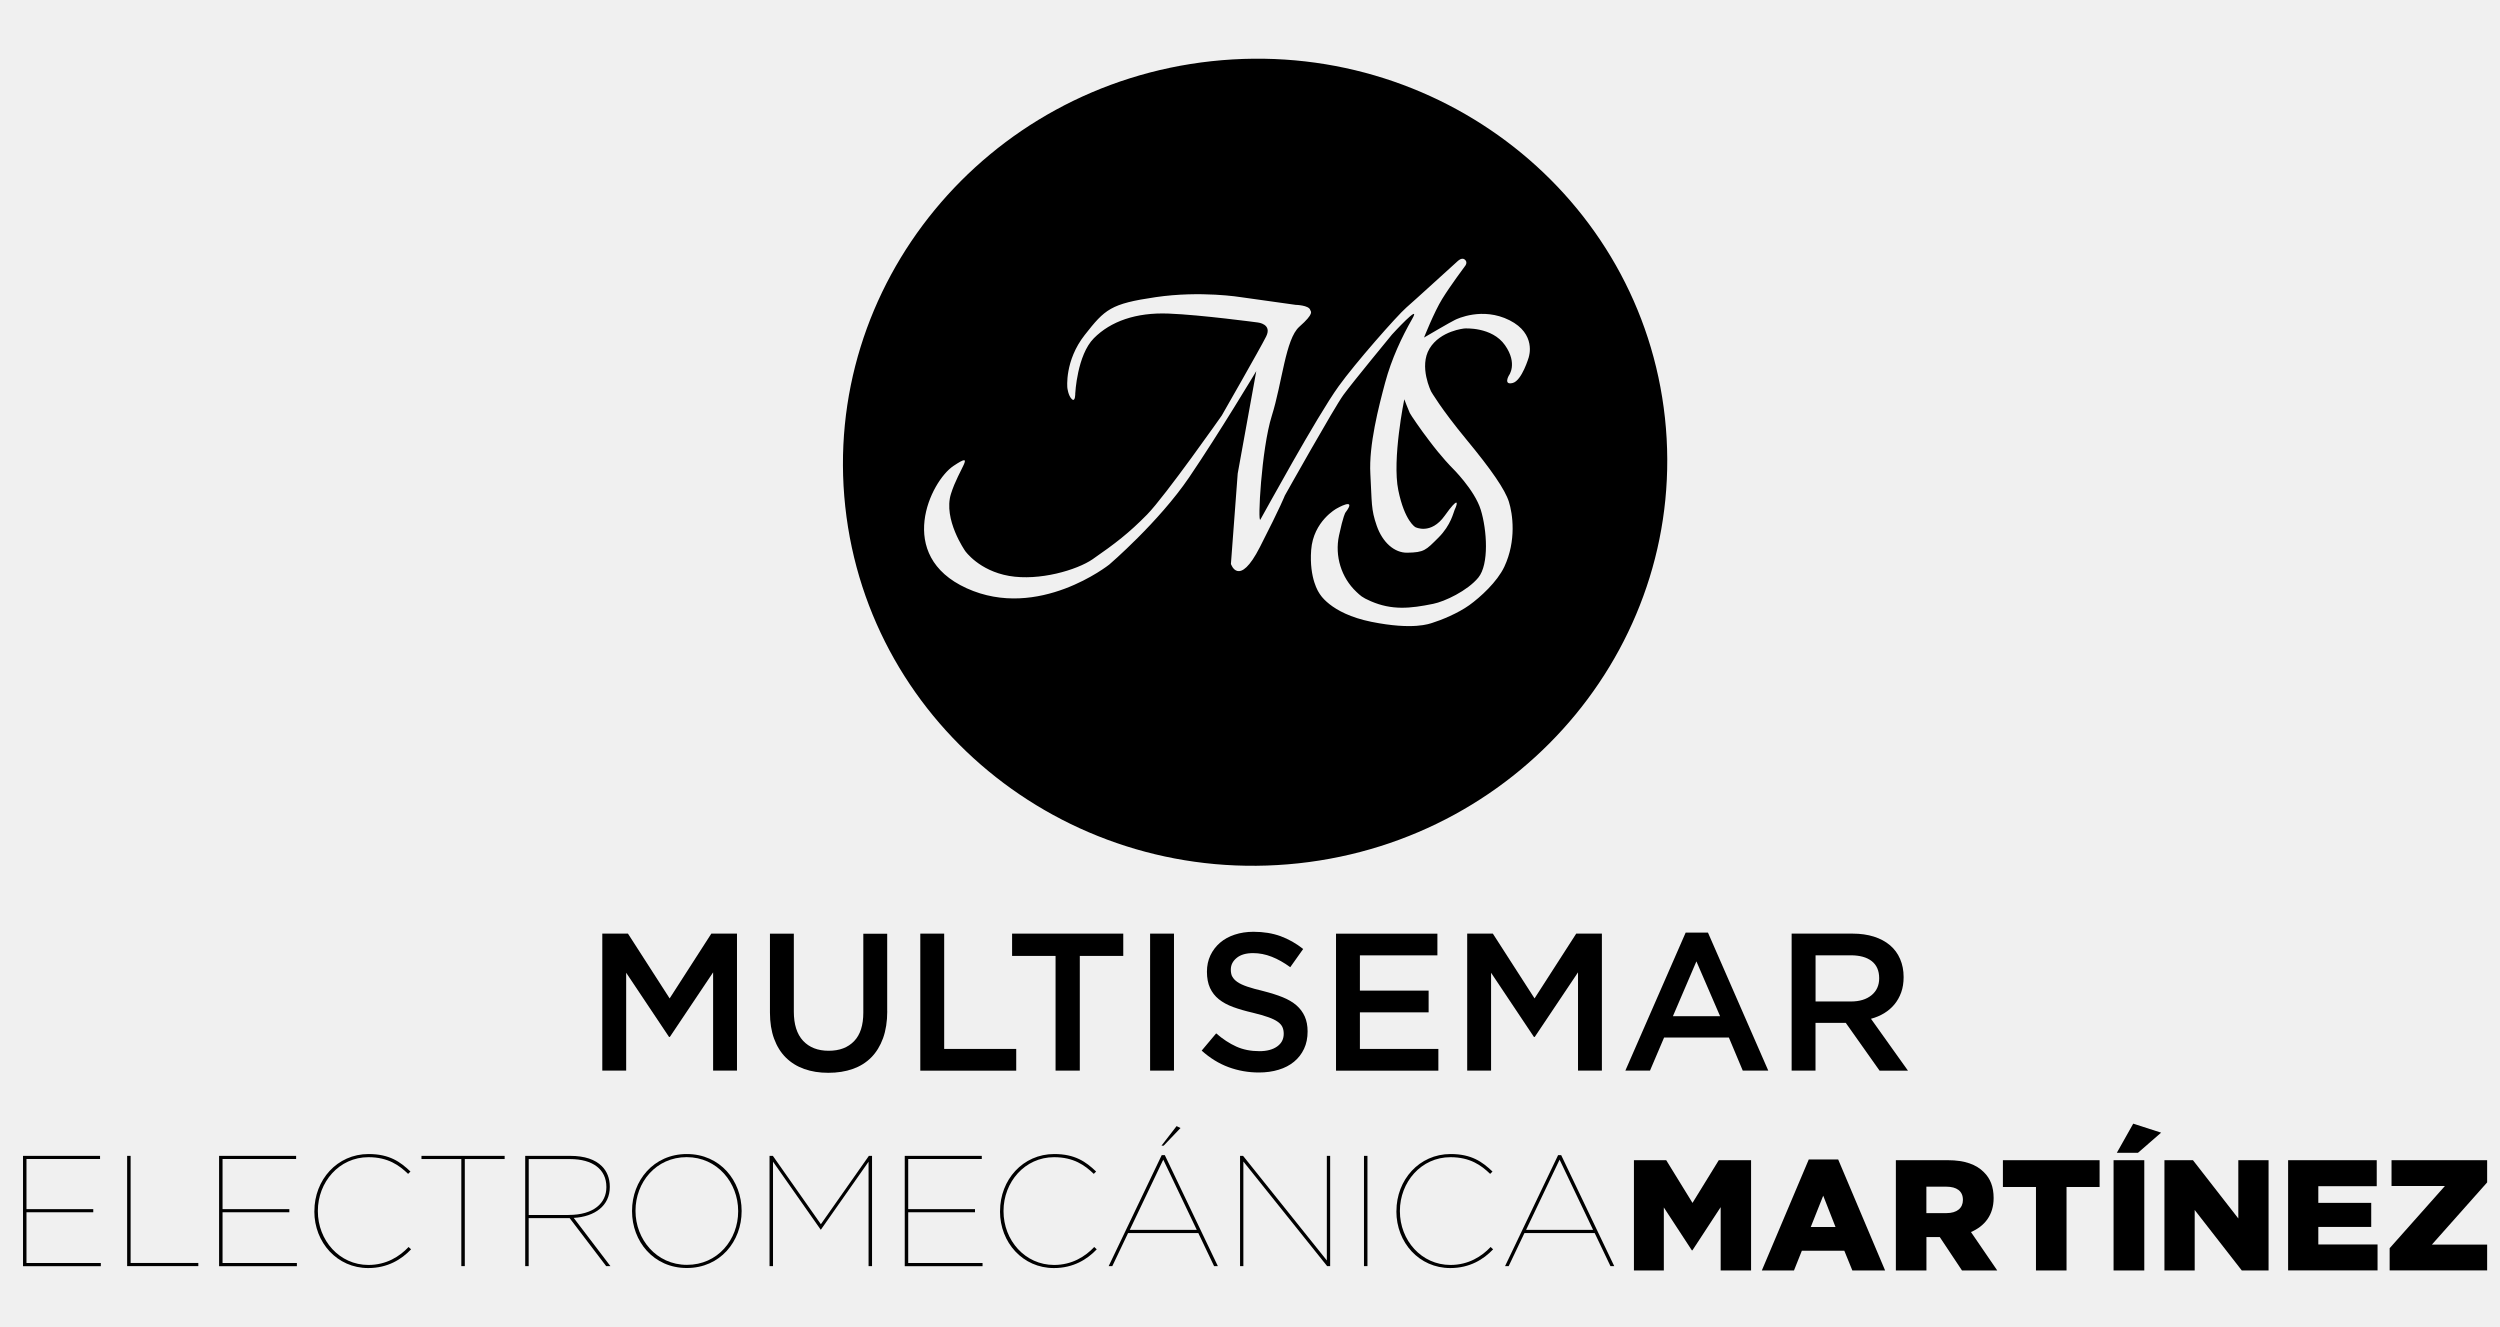
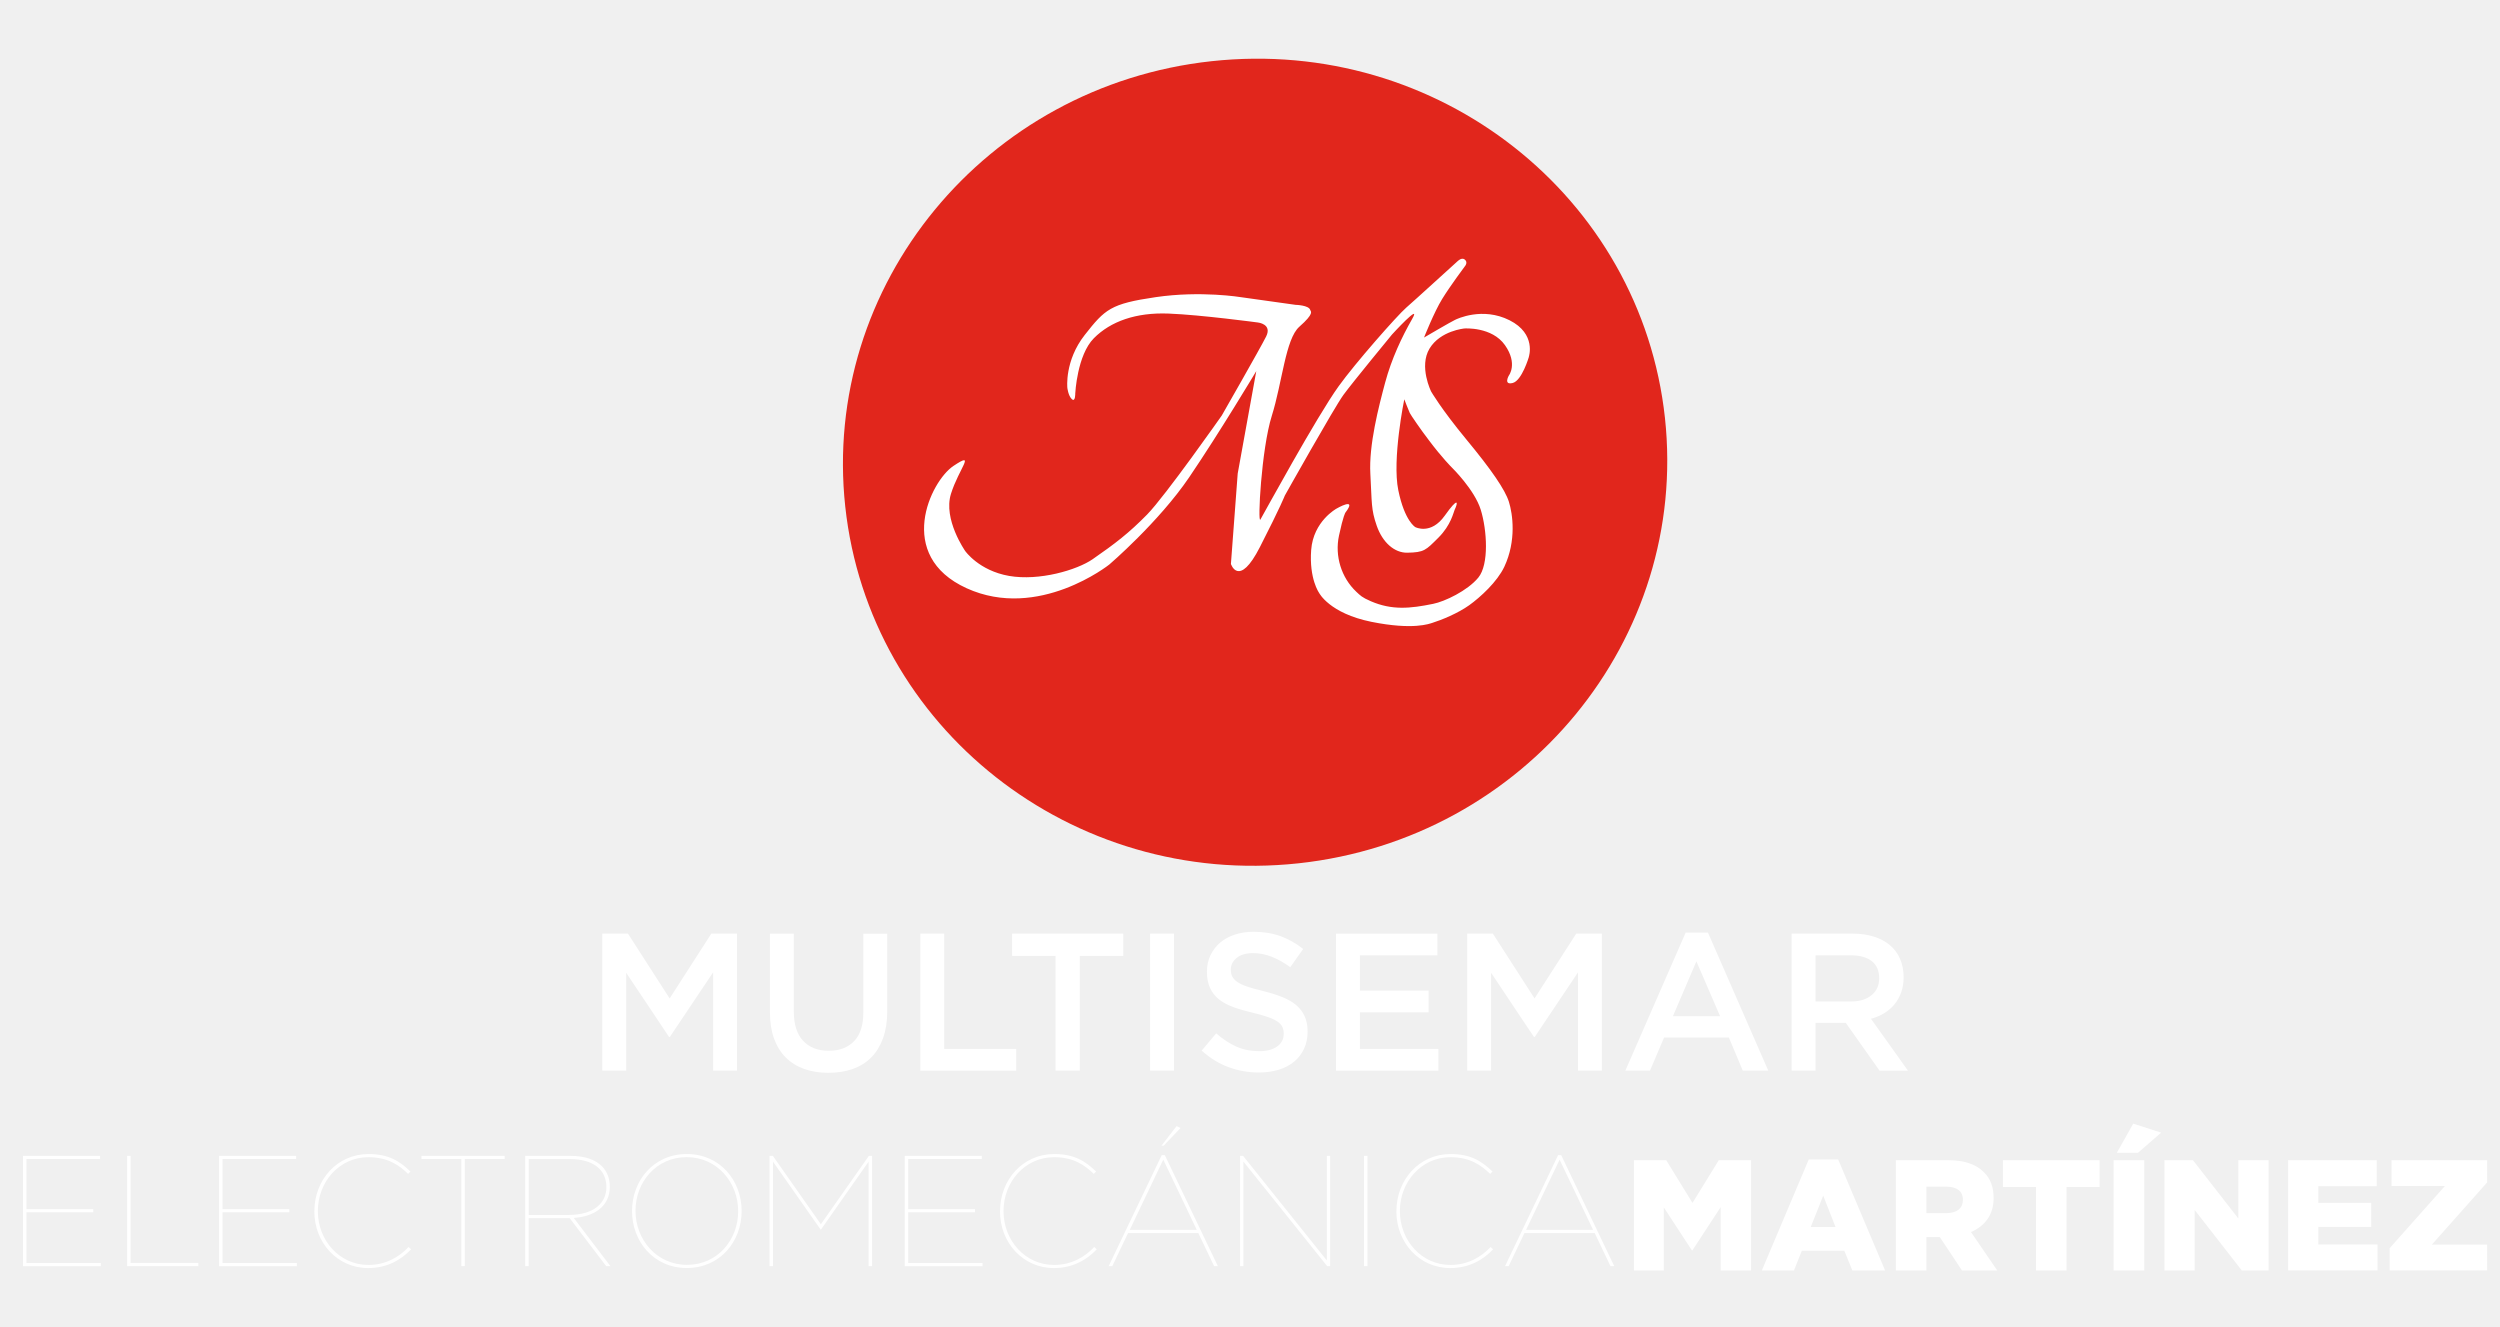
<svg xmlns="http://www.w3.org/2000/svg" id="Capa_1" version="1.1" viewBox="60 240 490 260">
-   <defs />
-   <path class="st0" d="M386.33,321.91c-4.7-43.42-44.47-74.72-88.83-69.92-44.37,4.8-76.52,43.89-71.83,87.3,4.7,43.42,44.47,74.72,88.83,69.92,44.37-4.8,76.52-43.89,71.83-87.3ZM359.66,309.95s-1.36,4.68-3.19,5.12c-1.82.44-.75-1.44-.75-1.44,0,0,1.82-2.31-.74-5.97-2.56-3.66-7.93-3.28-7.93-3.28,0,0-4.73.41-6.86,3.94-2.13,3.53.32,8.43.32,8.43,0,0,1.94,3.38,6.87,9.35,4.93,5.96,7.61,9.86,8.36,12.24.75,2.38,1.51,7.61-.89,12.74-1.4,2.96-4.69,5.97-6.88,7.54-2.19,1.57-5.44,2.91-7.23,3.46-.54.16-3.69,1.46-11.94-.2-8.25-1.67-10.26-5.68-10.26-5.68,0,0-1.97-2.74-1.55-8.4.42-5.66,4.98-8.12,4.98-8.12,0,0,4.19-2.43,1.73.79,0,0-.41.54-1.26,4.52-.85,3.98.45,8.22,3.4,11,.82.75,1.04,1.07,2.86,1.86,4.14,1.78,7.68,1.43,12.21.5,2.22-.44,6.71-2.55,8.84-5.14s1.7-9.34.48-13.29c-1.22-3.95-5.67-8.29-5.67-8.29,0,0-1.93-1.91-4.52-5.37-1.54-2-3.54-4.93-3.72-5.31-.19-.37-1.08-2.69-1.08-2.69,0,0-2.42,11.78-1.17,17.84,1.25,6.07,3.34,7.22,3.34,7.22,0,0,3.03,1.59,5.76-2.25,2.73-3.84,2.64-2.6,1.94-1.15-.22.45-.69,2.98-3.18,5.46-2.49,2.48-2.78,2.89-6.11,2.95-2.52.04-4.84-2.01-5.98-5.28-1.14-3.27-.93-4.48-1.25-10.15-.32-5.67,1.63-13.17,2.89-17.88,1.26-4.71,3.31-9.02,5.29-12.48,1.99-3.46-3.95,3.04-3.95,3.04,0,0-7.7,9.35-9.5,11.81-1.8,2.46-11.5,19.75-11.5,19.75,0,0-.72,1.95-4.87,10.07-4.14,8.13-5.69,3.32-5.69,3.32l1.33-17.71,3.64-20.08s-7.17,12-13.15,20.81c-5.99,8.82-15.66,17.1-15.66,17.1,0,0-13.88,11.05-27.95,4.65-14.08-6.4-7.09-20.99-2.59-23.98,4.5-3,1.08.47-.49,5.47s2.79,11.21,2.79,11.21c0,0,2.68,3.84,8.6,4.88,5.92,1.03,13.31-1.16,16.37-3.27,4.4-3.05,7.12-5.13,10.68-8.76,3.58-3.65,14.63-19.4,14.63-19.4,0,0,7.49-13.07,8.71-15.51,1.21-2.44-1.62-2.73-1.62-2.73,0,0-11.14-1.5-17.51-1.75-6.38-.25-11.35,1.52-14.64,4.83s-3.65,10.83-3.65,10.83c0,0,.04,1.77-.67,1.11s-.88-2.22-.88-2.22c0,0-.57-5.3,3.41-10.36,3.98-5.06,5.05-6.11,13.91-7.41s16.73.01,16.73.01l10.69,1.5s2.62.06,2.87,1.02c.08.29.9.59-2.15,3.28-2.7,2.39-3.34,10.94-5.39,17.46s-2.81,21.32-2.23,20.32c.58-1,11.05-20.19,15.33-26.12,3.21-4.48,11.45-13.84,13.25-15.41,1.92-1.67,9.19-8.33,9.59-8.67.41-.34,1.19-1.31,1.89-.75.7.56,0,1.33,0,1.33,0,0-2.84,3.8-4.43,6.38-1.59,2.58-3.56,7.57-3.56,7.57,0,0,5.46-3.2,6.07-3.46.37-.19,5.38-2.6,10.69.07,5.31,2.67,3.78,7.17,3.78,7.17Z" />
+   <defs>
+     <style>.icon{fill:#E1261C;}.st0,.st1{fill:#fff;}</style>
+   </defs>
+   <circle cx="306" cy="330" r="78" fill="#fff" />
+   <path class="icon" fill-rule="evenodd" d="M386.33,321.91c-4.7-43.42-44.47-74.72-88.83-69.92-44.37,4.8-76.52,43.89-71.83,87.3,4.7,43.42,44.47,74.72,88.83,69.92,44.37-4.8,76.52-43.89,71.83-87.3ZM359.66,309.95s-1.36,4.68-3.19,5.12c-1.82.44-.75-1.44-.75-1.44,0,0,1.82-2.31-.74-5.97-2.56-3.66-7.93-3.28-7.93-3.28,0,0-4.73.41-6.86,3.94-2.13,3.53.32,8.43.32,8.43,0,0,1.94,3.38,6.87,9.35,4.93,5.96,7.61,9.86,8.36,12.24.75,2.38,1.51,7.61-.89,12.74-1.4,2.96-4.69,5.97-6.88,7.54-2.19,1.57-5.44,2.91-7.23,3.46-.54.16-3.69,1.46-11.94-.2-8.25-1.67-10.26-5.68-10.26-5.68,0,0-1.97-2.74-1.55-8.4.42-5.66,4.98-8.12,4.98-8.12,0,0,4.19-2.43,1.73.79,0,0-.41.54-1.26,4.52-.85,3.98.45,8.22,3.4,11,.82.75,1.04,1.07,2.86,1.86,4.14,1.78,7.68,1.43,12.21.5,2.22-.44,6.71-2.55,8.84-5.14s1.7-9.34.48-13.29c-1.22-3.95-5.67-8.29-5.67-8.29,0,0-1.93-1.91-4.52-5.37-1.54-2-3.54-4.93-3.72-5.31-.19-.37-1.08-2.69-1.08-2.69,0,0-2.42,11.78-1.17,17.84,1.25,6.07,3.34,7.22,3.34,7.22,0,0,3.03,1.59,5.76-2.25,2.73-3.84,2.64-2.6,1.94-1.15-.22.45-.69,2.98-3.18,5.46-2.49,2.48-2.78,2.89-6.11,2.95-2.52.04-4.84-2.01-5.98-5.28-1.14-3.27-.93-4.48-1.25-10.15-.32-5.67,1.63-13.17,2.89-17.88,1.26-4.71,3.31-9.02,5.29-12.48,1.99-3.46-3.95,3.04-3.95,3.04,0,0-7.7,9.35-9.5,11.81-1.8,2.46-11.5,19.75-11.5,19.75,0,0-.72,1.95-4.87,10.07-4.14,8.13-5.69,3.32-5.69,3.32l1.33-17.71,3.64-20.08s-7.17,12-13.15,20.81c-5.99,8.82-15.66,17.1-15.66,17.1,0,0-13.88,11.05-27.95,4.65-14.08-6.4-7.09-20.99-2.59-23.98,4.5-3,1.08.47-.49,5.47s2.79,11.21,2.79,11.21c0,0,2.68,3.84,8.6,4.88,5.92,1.03,13.31-1.16,16.37-3.27,4.4-3.05,7.12-5.13,10.68-8.76,3.58-3.65,14.63-19.4,14.63-19.4,0,0,7.49-13.07,8.71-15.51,1.21-2.44-1.62-2.73-1.62-2.73,0,0-11.14-1.5-17.51-1.75-6.38-.25-11.35,1.52-14.64,4.83s-3.65,10.83-3.65,10.83c0,0,.04,1.77-.67,1.11s-.88-2.22-.88-2.22c0,0-.57-5.3,3.41-10.36,3.98-5.06,5.05-6.11,13.91-7.41s16.73.01,16.73.01l10.69,1.5s2.62.06,2.87,1.02c.08.29.9.59-2.15,3.28-2.7,2.39-3.34,10.94-5.39,17.46s-2.81,21.32-2.23,20.32c.58-1,11.05-20.19,15.33-26.12,3.21-4.48,11.45-13.84,13.25-15.41,1.92-1.67,9.19-8.33,9.59-8.67.41-.34,1.19-1.31,1.89-.75.7.56,0,1.33,0,1.33,0,0-2.84,3.8-4.43,6.38-1.59,2.58-3.56,7.57-3.56,7.57,0,0,5.46-3.2,6.07-3.46.37-.19,5.38-2.6,10.69.07,5.31,2.67,3.78,7.17,3.78,7.17Z" />
  <g>
    <path class="st0" d="M191.28,443.24h-.15l-8.4-12.58v19.18h-4.68v-26.85h5.03l8.17,12.7,8.17-12.7h5.03v26.85h-4.68v-19.26l-8.48,12.66Z" />
    <path class="st0" d="M233.9,438.22c0,2-.28,3.75-.82,5.26-.55,1.51-1.32,2.77-2.32,3.78-1,1.01-2.21,1.76-3.63,2.26s-3.01.75-4.78.75-3.31-.25-4.72-.75c-1.41-.5-2.61-1.25-3.61-2.24s-1.76-2.23-2.3-3.7c-.54-1.47-.81-3.18-.81-5.12v-15.46h4.68v15.27c0,2.51.6,4.41,1.81,5.72,1.21,1.3,2.88,1.96,5.02,1.96s3.77-.63,4.98-1.88c1.21-1.25,1.81-3.12,1.81-5.6v-15.46h4.68v15.23Z" />
    <path class="st0" d="M240.38,422.99h4.68v22.6h14.12v4.26h-18.8v-26.85Z" />
    <path class="st0" d="M271.65,449.84h-4.76v-22.48h-8.52v-4.37h21.79v4.37h-8.52v22.48Z" />
    <path class="st0" d="M290.1,422.99v26.85h-4.68v-26.85h4.68Z" />
    <path class="st0" d="M301.53,431.39c.18.38.51.74.98,1.07.47.33,1.13.64,1.96.92.83.28,1.89.58,3.17.88,1.41.36,2.66.75,3.75,1.19,1.09.44,1.99.97,2.71,1.59.72.63,1.26,1.36,1.63,2.19.37.83.56,1.81.56,2.93,0,1.28-.23,2.42-.7,3.41-.47,1-1.12,1.84-1.96,2.53-.84.69-1.84,1.22-3.02,1.57-1.17.36-2.47.54-3.87.54-2.07,0-4.05-.35-5.95-1.05-1.89-.7-3.64-1.78-5.26-3.24l2.84-3.38c1.3,1.13,2.62,1.99,3.95,2.59,1.33.6,2.84.9,4.53.9,1.46,0,2.61-.31,3.47-.92.86-.61,1.29-1.44,1.29-2.49,0-.49-.08-.92-.25-1.3-.17-.38-.47-.73-.92-1.05-.45-.32-1.06-.62-1.85-.9-.78-.28-1.8-.58-3.06-.88-1.44-.33-2.71-.7-3.83-1.11-1.12-.41-2.05-.92-2.81-1.53s-1.33-1.36-1.73-2.22c-.4-.87-.6-1.93-.6-3.18,0-1.18.23-2.24.68-3.2.46-.96,1.08-1.78,1.88-2.47.8-.69,1.76-1.22,2.88-1.59,1.12-.37,2.35-.56,3.68-.56,1.97,0,3.74.29,5.31.86,1.57.58,3.05,1.41,4.43,2.51l-2.53,3.57c-1.23-.9-2.44-1.58-3.64-2.05-1.2-.47-2.42-.71-3.64-.71-1.38,0-2.46.31-3.22.94-.77.63-1.15,1.39-1.15,2.28,0,.54.09,1,.27,1.38Z" />
    <path class="st0" d="M341.73,427.25h-15.19v6.91h13.47v4.26h-13.47v7.17h15.38v4.26h-20.06v-26.85h19.87v4.26Z" />
    <path class="st0" d="M360.8,443.24h-.15l-8.4-12.58v19.18h-4.68v-26.85h5.03l8.17,12.7,8.17-12.7h5.03v26.85h-4.68v-19.26l-8.48,12.66Z" />
    <path class="st0" d="M406.57,449.84h-4.99l-2.72-6.48h-12.7l-2.76,6.48h-4.83l11.82-27.05h4.37l11.82,27.05ZM392.49,428.44l-4.6,10.74h9.25l-4.64-10.74Z" />
    <path class="st0" d="M428.39,449.84l-6.62-9.36h-5.93v9.36h-4.68v-26.85h11.97c1.53,0,2.92.2,4.16.59,1.24.4,2.29.96,3.15,1.69.86.73,1.52,1.62,1.98,2.69.46,1.06.69,2.24.69,3.55,0,1.13-.16,2.13-.48,3.01-.32.88-.76,1.66-1.32,2.34-.56.68-1.23,1.25-2.01,1.73-.78.47-1.64.84-2.59,1.09l7.25,10.17h-5.56ZM426.86,428.38c-.97-.76-2.35-1.14-4.12-1.14h-6.89v9.05h6.93c1.69,0,3.04-.41,4.04-1.23,1-.82,1.5-1.93,1.5-3.31,0-1.49-.49-2.61-1.46-3.37Z" />
  </g>
  <g>
    <g>
      <g>
        <path class="st1" d="M64.52,466.55h15.09v.62h-14.42v9.82h13.09v.62h-13.09v9.94h14.57v.62h-15.25v-21.61Z" />
        <path class="st1" d="M84.92,466.55h.68v20.99h13.27v.62h-13.95v-21.61Z" />
        <path class="st1" d="M102.95,466.55h15.09v.62h-14.42v9.82h13.09v.62h-13.09v9.94h14.57v.62h-15.25v-21.61Z" />
        <path class="st1" d="M121.62,477.42v-.06c0-6.08,4.44-11.17,10.62-11.17,4.07,0,6.2,1.51,8.21,3.43l-.46.46c-1.73-1.67-3.92-3.27-7.78-3.27-5.74,0-9.91,4.88-9.91,10.53v.06c0,5.71,4.23,10.53,9.91,10.53,3.52,0,6.14-1.67,7.87-3.52l.49.46c-1.88,1.98-4.6,3.67-8.4,3.67-6.08,0-10.56-5-10.56-11.11Z" />
        <path class="st1" d="M150.42,467.17h-7.81v-.62h16.3v.62h-7.81v20.99h-.68v-20.99Z" />
        <path class="st1" d="M162.95,466.55h8.83c2.81,0,4.88.71,6.2,2.04.99.99,1.54,2.35,1.54,4.01v.06c0,3.64-2.9,5.8-7.07,6.05l7.19,9.45h-.83l-7.16-9.41h-8.03v9.41h-.68v-21.61ZM171.44,478.13c5,0,7.41-2.38,7.41-5.43v-.06c0-3.43-2.65-5.46-7.13-5.46h-8.09v10.96h7.81Z" />
        <path class="st1" d="M183.88,477.39v-.06c0-5.9,4.2-11.14,10.74-11.14s10.74,5.25,10.74,11.14v.06c0,5.9-4.2,11.14-10.74,11.14s-10.74-5.25-10.74-11.14ZM204.68,477.42v-.06c0-5.53-4.07-10.56-10.09-10.56s-10.03,4.94-10.03,10.49v.06c0,5.53,4.07,10.56,10.09,10.56s10.03-4.94,10.03-10.49Z" />
        <path class="st1" d="M210.83,466.55h.65l9.41,13.4,9.41-13.4h.62v21.61h-.68v-20.47l-9.35,13.33h-.03l-9.35-13.33v20.47h-.68v-21.61Z" />
        <path class="st1" d="M237.34,466.55h15.09v.62h-14.42v9.82h13.09v.62h-13.09v9.94h14.57v.62h-15.25v-21.61Z" />
        <path class="st1" d="M256.01,477.42v-.06c0-6.08,4.44-11.17,10.62-11.17,4.07,0,6.2,1.51,8.21,3.43l-.46.46c-1.73-1.67-3.92-3.27-7.78-3.27-5.74,0-9.91,4.88-9.91,10.53v.06c0,5.71,4.23,10.53,9.91,10.53,3.52,0,6.14-1.67,7.87-3.52l.49.46c-1.88,1.98-4.6,3.67-8.4,3.67-6.08,0-10.56-5-10.56-11.11Z" />
        <path class="st1" d="M287.71,466.4h.59l10.4,21.76h-.74l-3.09-6.48h-13.77l-3.09,6.48h-.71l10.4-21.76ZM294.57,481.06l-6.57-13.77-6.57,13.77h13.15ZM290.61,460.72l.77.37-3.3,3.46h-.43l2.96-3.83Z" />
        <path class="st1" d="M303.05,466.55h.59l16.42,20.5v-20.5h.65v21.61h-.59l-16.42-20.5v20.5h-.65v-21.61Z" />
        <path class="st1" d="M327.34,466.55h.68v21.61h-.68v-21.61Z" />
        <path class="st1" d="M333.7,477.42v-.06c0-6.08,4.44-11.17,10.62-11.17,4.07,0,6.2,1.51,8.21,3.43l-.46.46c-1.73-1.67-3.92-3.27-7.78-3.27-5.74,0-9.91,4.88-9.91,10.53v.06c0,5.71,4.23,10.53,9.91,10.53,3.52,0,6.14-1.67,7.87-3.52l.49.46c-1.88,1.98-4.6,3.67-8.4,3.67-6.08,0-10.56-5-10.56-11.11Z" />
      </g>
      <path class="st1" d="M365.4,466.4h.59l10.4,21.76h-.74l-3.09-6.48h-13.77l-3.09,6.48h-.71l10.4-21.76ZM372.25,481.06l-6.57-13.77-6.57,13.77h13.15Z" />
    </g>
    <g>
      <path class="st1" d="M380.25,467.4h6.33l5.15,8.37,5.15-8.37h6.33v21.61h-5.96v-12.41l-5.53,8.46h-.12l-5.49-8.4v12.35h-5.86v-21.61Z" />
      <path class="st1" d="M414.51,467.25h5.77l9.2,21.76h-6.42l-1.57-3.86h-8.33l-1.54,3.86h-6.3l9.2-21.76ZM419.76,480.49l-2.41-6.14-2.44,6.14h4.85Z" />
      <path class="st1" d="M431.58,467.4h10.22c3.3,0,5.59.86,7.04,2.35,1.27,1.23,1.91,2.9,1.91,5.03v.06c0,3.3-1.76,5.49-4.44,6.64l5.15,7.53h-6.91l-4.35-6.54h-2.62v6.54h-5.99v-21.61ZM441.52,477.77c2.04,0,3.21-.99,3.21-2.56v-.06c0-1.7-1.23-2.56-3.24-2.56h-3.92v5.19h3.95Z" />
      <path class="st1" d="M459.05,472.65h-6.48v-5.25h18.95v5.25h-6.48v16.36h-5.99v-16.36Z" />
      <path class="st1" d="M474.26,467.4h6.02v21.61h-6.02v-21.61ZM478.12,460.24l5.46,1.76-4.54,3.95h-4.14l3.21-5.71Z" />
      <path class="st1" d="M484.23,467.4h5.59l8.89,11.42v-11.42h5.93v21.61h-5.25l-9.23-11.85v11.85h-5.93v-21.61Z" />
      <path class="st1" d="M508.46,467.4h17.38v5.09h-11.45v3.27h10.37v4.72h-10.37v3.43h11.61v5.09h-17.53v-21.61Z" />
      <path class="st1" d="M528.37,484.65l10.83-12.19h-10.46v-5.06h18.74v4.35l-10.83,12.19h10.83v5.06h-19.11v-4.35Z" />
    </g>
  </g>
</svg>
